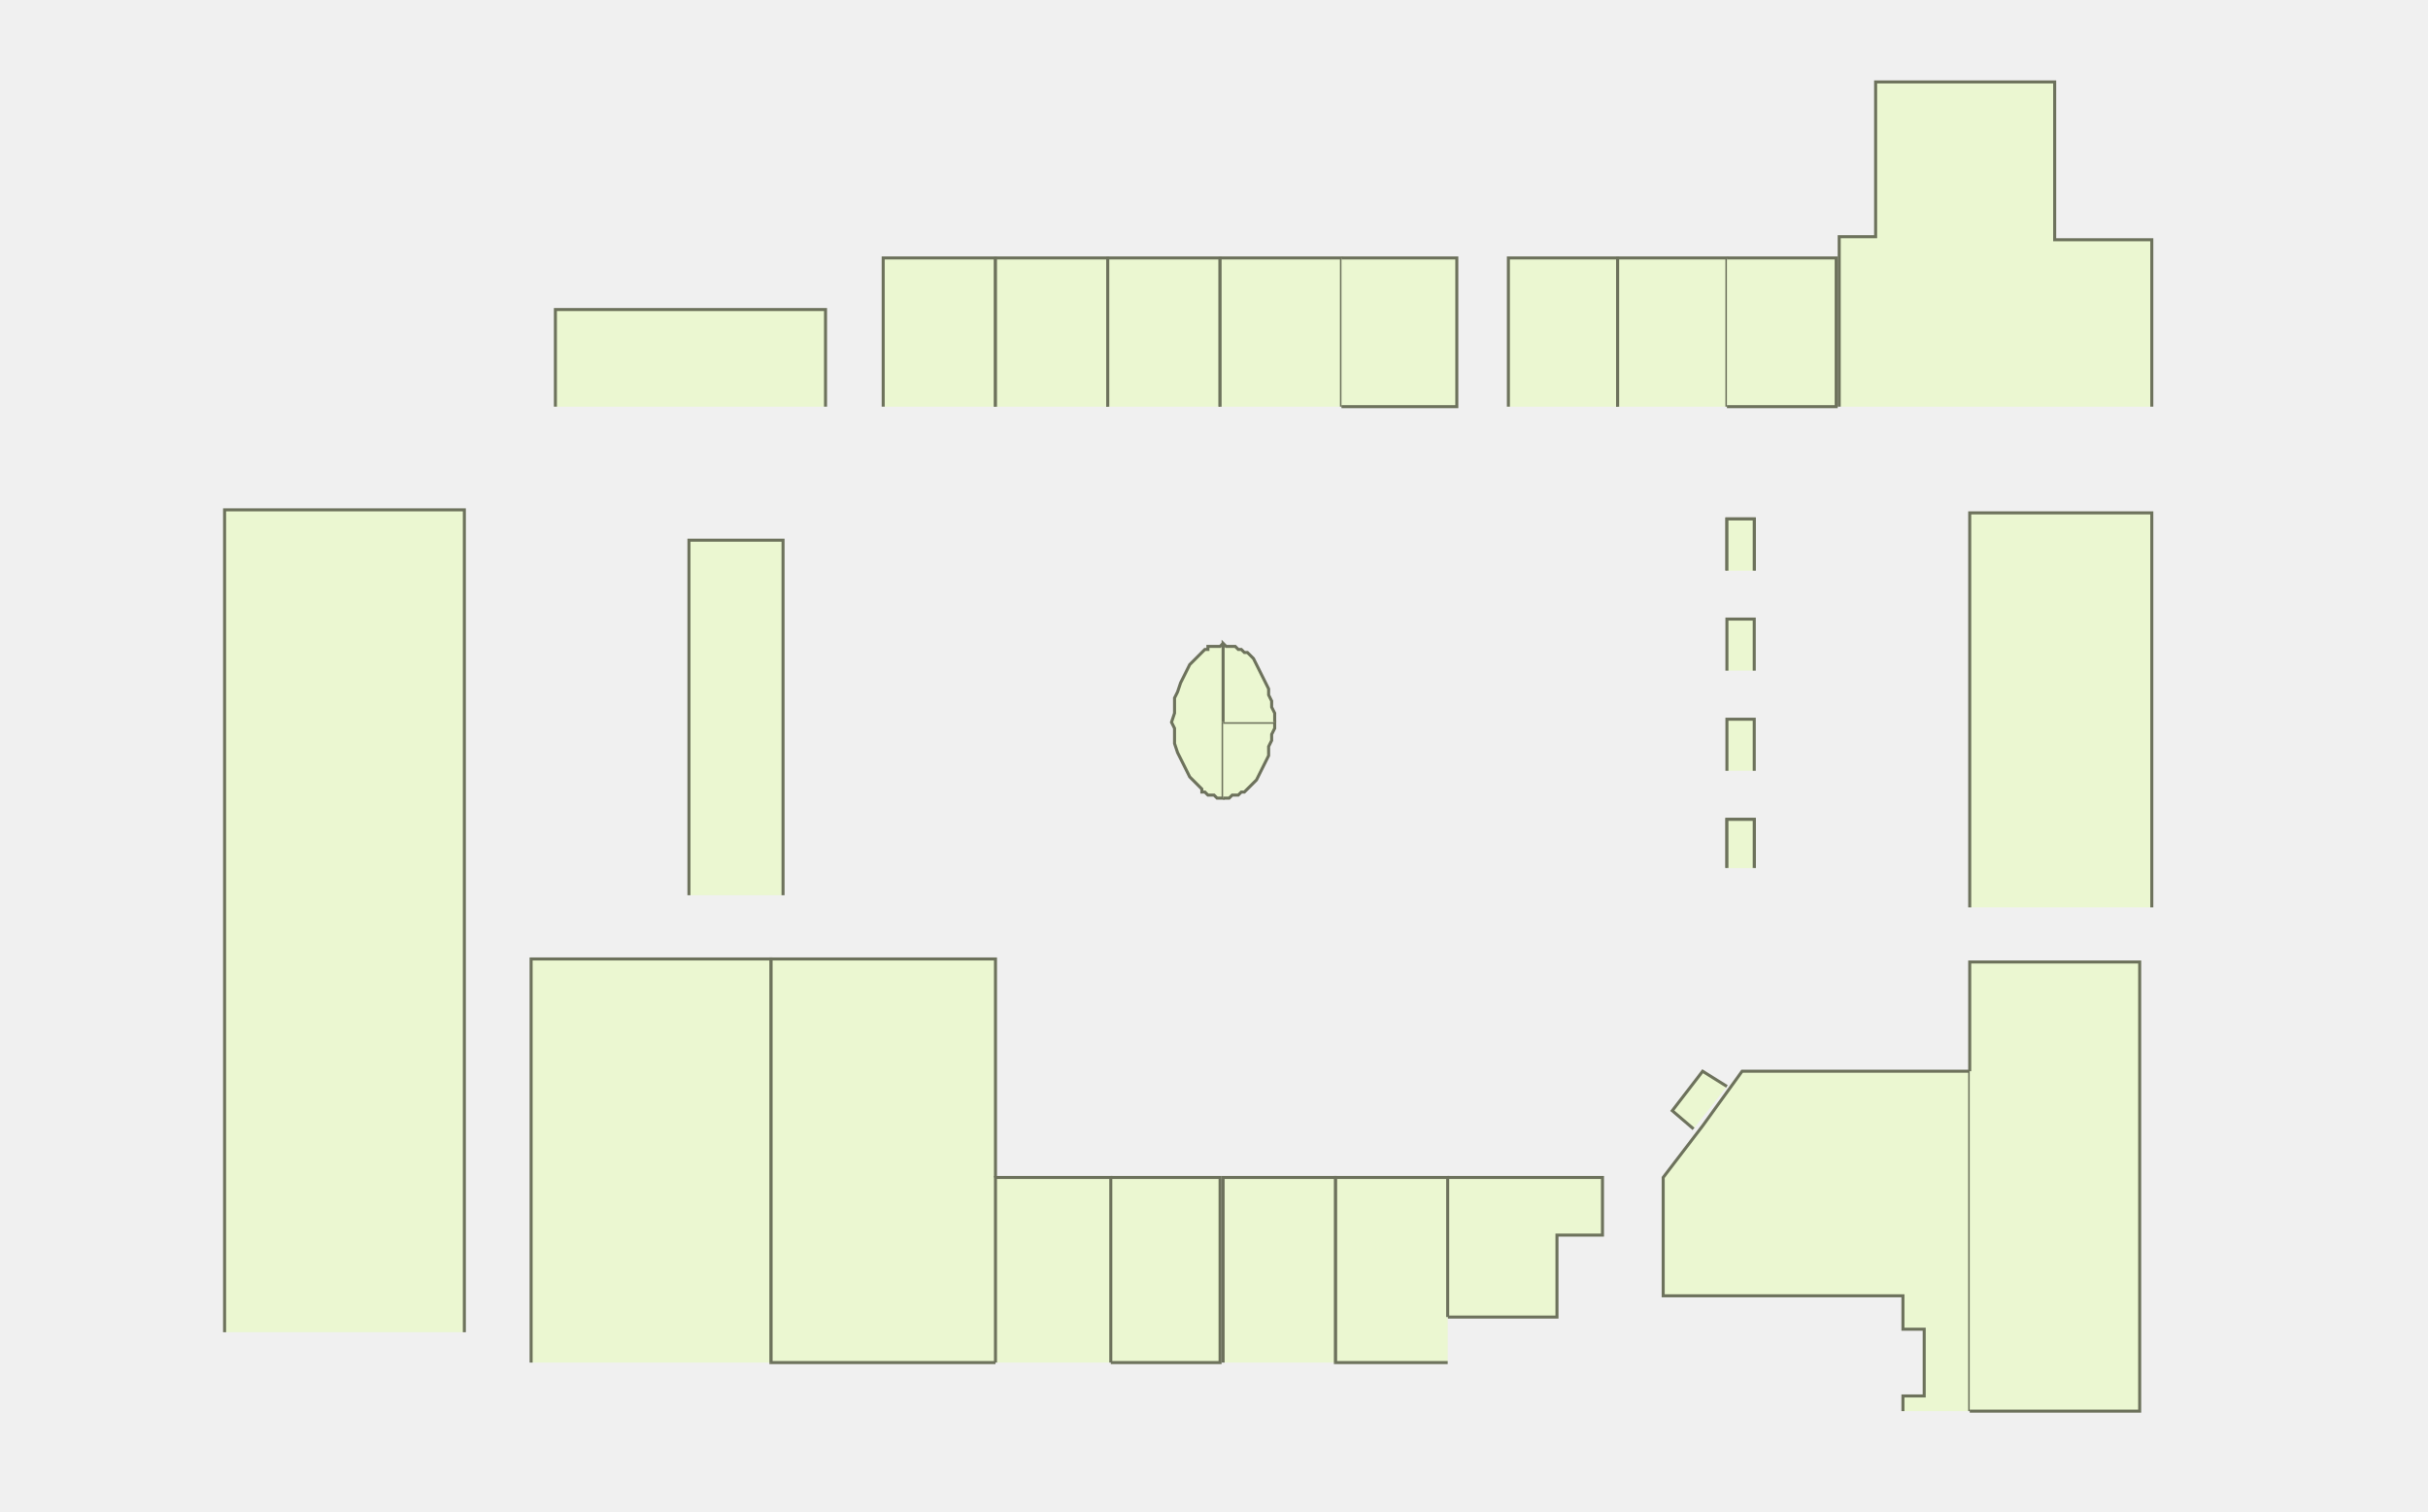
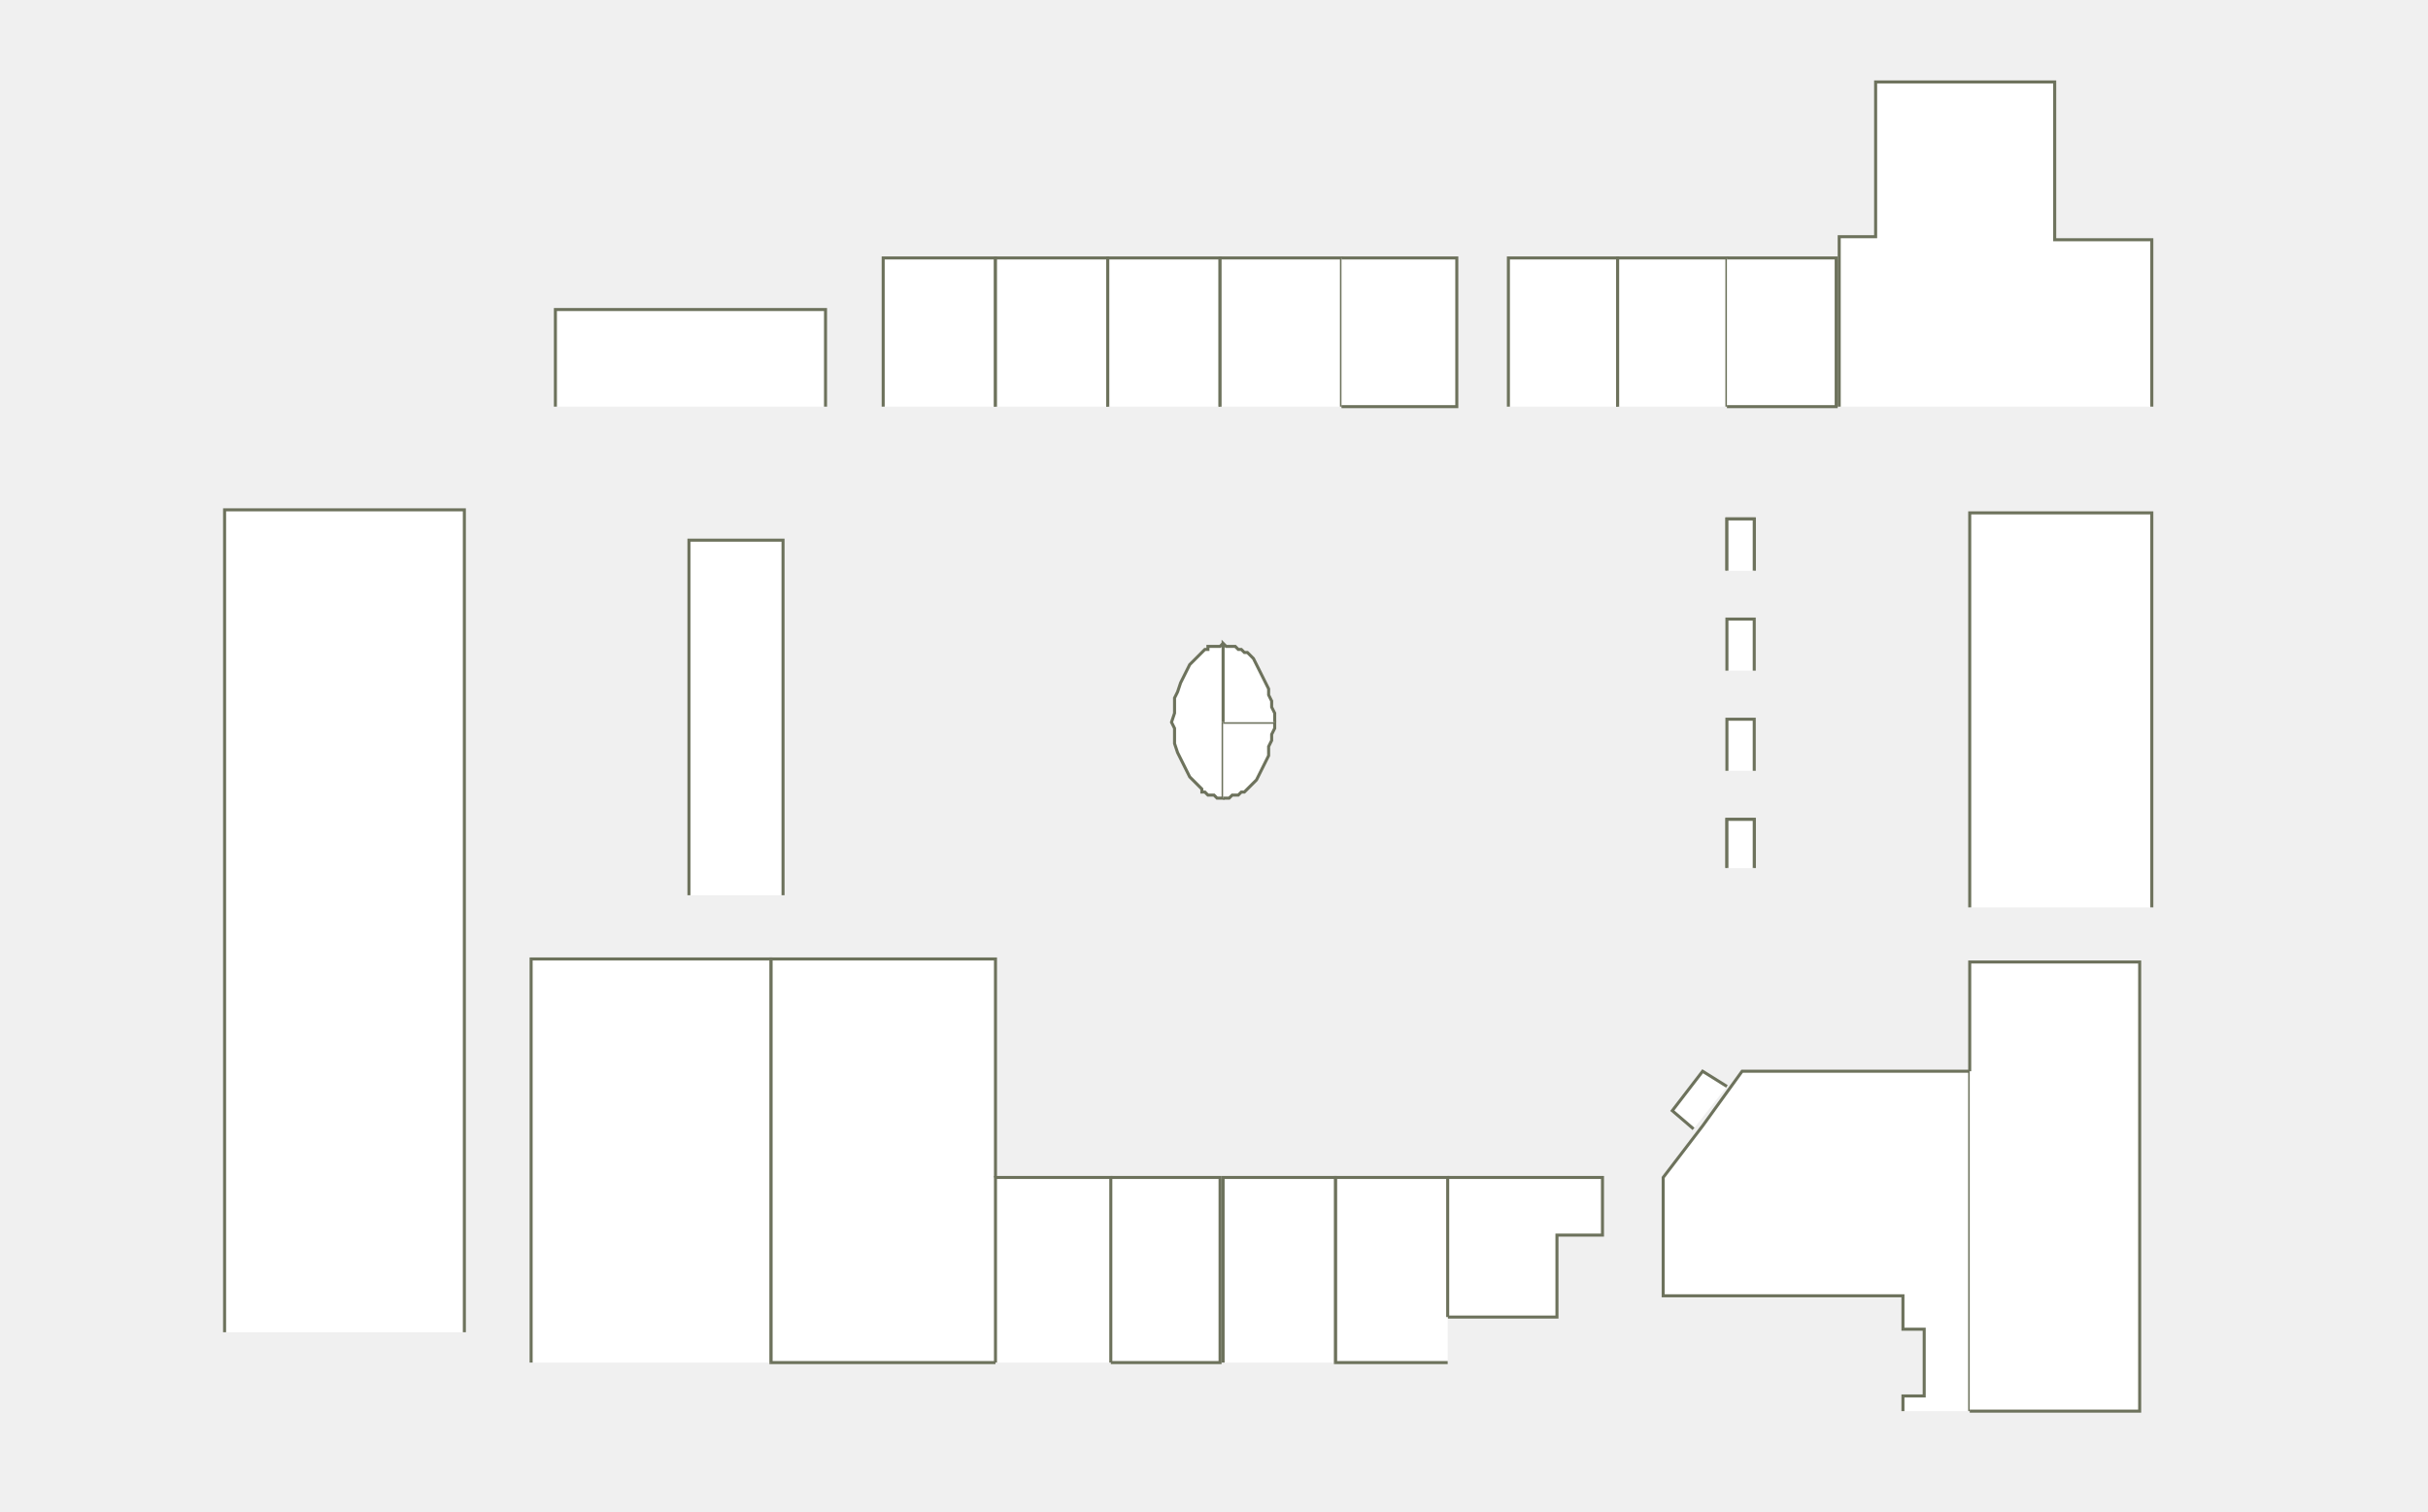
<svg xmlns="http://www.w3.org/2000/svg" baseProfile="full" height="498" version="1.1" width="800">
  <defs />
  <g id="5H01" stroke="red">
-     <polyline fill="#ebf7d1" points="649,299 649,169 709,169 709,299" stroke="#6d725c" />
+     <polyline fill="#FFFFFF" points="649,299 649,169 709,169 709,299" stroke="#6d725c" />
  </g>
  <g id="5H02" stroke="red">
-     <polyline fill="#ebf7d1" points="606,134 606,78 618,78 618,27 677,27 677,79 709,79 709,134" stroke="#6d725c" />
+     <polyline fill="#FFFFFF" points="606,134 606,78 618,78 618,27 677,27 677,79 709,79 709,134" stroke="#6d725c" />
  </g>
  <g id="5H03" stroke="red">
-     <polyline fill="#ebf7d1" points="328,449 254,449 254,316 328,316 328,388" stroke="#6d725c" />
+     <polyline fill="#FFFFFF" points="328,449 254,449 254,316 328,316 328,388" stroke="#6d725c" />
  </g>
  <g id="5T02A" stroke="red">
-     <polyline fill="#ebf7d1" points="403,238 403,263 402,263 402,263 401,263 400,262 399,262 398,262 398,262 397,261 396,261 396,260 394,258 392,256 391,254 390,252 389,250 388,248 387,245 387,243 387,240 386,238 387,235 387,233 387,230 388,228 389,225 390,223 391,221 392,219 394,217 396,215 396,215 397,214 398,214 398,213 399,213 400,213 401,213 402,213 402,213 403,212" stroke="#6d725c" />
+     <polyline fill="#FFFFFF" points="403,238 403,263 402,263 402,263 401,263 400,262 399,262 398,262 398,262 397,261 396,261 396,260 394,258 392,256 391,254 390,252 389,250 388,248 387,245 387,243 387,240 386,238 387,235 387,233 387,230 388,228 389,225 390,223 391,221 392,219 394,217 396,215 396,215 397,214 398,214 398,213 399,213 400,213 401,213 402,213 402,213 403,212" stroke="#6d725c" />
  </g>
  <g id="5T02B" stroke="red">
-     <polyline fill="#ebf7d1" points="403,238 420,238 420,240 419,242 419,244 418,246 418,249 417,251 416,253 415,255 414,257 413,258 412,259 411,260 410,261 409,261 408,262 407,262 406,262 405,263 404,263 403,263" stroke="#6d725c" />
+     <polyline fill="#FFFFFF" points="403,238 420,238 420,240 419,242 419,244 418,246 418,249 417,251 416,253 415,255 414,257 413,258 412,259 411,260 410,261 409,261 408,262 407,262 406,262 405,263 404,263 403,263" stroke="#6d725c" />
  </g>
  <g id="5T02C" stroke="red">
-     <polyline fill="#ebf7d1" points="403,238 403,212 404,213 405,213 406,213 407,213 408,214 409,214 410,215 411,215 412,216 413,217 414,219 415,221 416,223 417,225 418,227 418,229 419,231 419,233 420,235 420,238" stroke="#6d725c" />
+     <polyline fill="#FFFFFF" points="403,238 403,212 404,213 405,213 406,213 407,213 408,214 409,214 410,215 411,215 412,216 413,217 414,219 415,221 416,223 417,225 418,227 418,229 419,231 419,233 420,235 420,238" stroke="#6d725c" />
  </g>
  <g id="5Y01" stroke="red">
-     <polyline fill="#ebf7d1" points="227,295 227,178 258,178 258,295" stroke="#6d725c" />
+     <polyline fill="#FFFFFF" points="227,295 227,178 258,178 258,295" stroke="#6d725c" />
  </g>
  <g id="5Y02" stroke="red">
-     <polyline fill="#ebf7d1" points="175,449 175,316 254,316 254,449" stroke="#6d725c" />
+     <polyline fill="#FFFFFF" points="175,449 175,316 254,316 254,449" stroke="#6d725c" />
  </g>
  <g id="XAA5W01" stroke="red">
-     <polyline fill="#ebf7d1" points="569,254 569,237 578,237 578,254" stroke="#6d725c" />
+     <polyline fill="#FFFFFF" points="569,254 569,237 578,237 578,254" stroke="#6d725c" />
  </g>
  <g id="XAA5W02" stroke="red">
-     <polyline fill="#ebf7d1" points="569,221 569,204 578,204 578,221" stroke="#6d725c" />
+     <polyline fill="#FFFFFF" points="569,221 569,204 578,204 578,221" stroke="#6d725c" />
  </g>
  <g id="XAA5W04" stroke="red">
-     <polyline fill="#ebf7d1" points="558,372 551,366 561,353 569,358" stroke="#6d725c" />
+     <polyline fill="#FFFFFF" points="558,372 551,366 561,353 569,358" stroke="#6d725c" />
  </g>
  <g id="XAA5W06" stroke="red">
-     <polyline fill="#ebf7d1" points="569,286 569,270 578,270 578,286" stroke="#6d725c" />
+     <polyline fill="#FFFFFF" points="569,286 569,270 578,270 578,286" stroke="#6d725c" />
  </g>
  <g id="XAA5W06" stroke="red">
-     <polyline fill="#ebf7d1" points="569,286 569,270 578,270 578,286" stroke="#6d725c" />
+     <polyline fill="#FFFFFF" points="569,286 569,270 578,270 578,286" stroke="#6d725c" />
  </g>
  <g id="XAA5W06" stroke="red">
-     <polyline fill="#ebf7d1" points="569,188 569,171 578,171 578,188" stroke="#6d725c" />
+     <polyline fill="#FFFFFF" points="569,188 569,171 578,171 578,188" stroke="#6d725c" />
  </g>
  <g id="XAA5W06" stroke="red">
-     <polyline fill="#ebf7d1" points="569,188 569,171 578,171 578,188" stroke="#6d725c" />
+     <polyline fill="#FFFFFF" points="569,188 569,171 578,171 578,188" stroke="#6d725c" />
  </g>
  <g id="XAA5X01" stroke="red">
-     <polyline fill="#ebf7d1" points="291,134 291,85 328,85 328,134" stroke="#6d725c" />
+     <polyline fill="#FFFFFF" points="291,134 291,85 328,85 328,134" stroke="#6d725c" />
  </g>
  <g id="XAA5X02" stroke="red">
-     <polyline fill="#ebf7d1" points="328,134 328,85 365,85 365,134" stroke="#6d725c" />
+     <polyline fill="#FFFFFF" points="328,134 328,85 365,85 365,134" stroke="#6d725c" />
  </g>
  <g id="XAA5X03" stroke="red">
-     <polyline fill="#ebf7d1" points="365,134 365,85 402,85 402,134" stroke="#6d725c" />
+     <polyline fill="#FFFFFF" points="365,134 365,85 402,85 402,134" stroke="#6d725c" />
  </g>
  <g id="XAA5X04" stroke="red">
-     <polyline fill="#ebf7d1" points="402,134 402,85 442,85 442,134" stroke="#6d725c" />
+     <polyline fill="#FFFFFF" points="402,134 402,85 442,85 442,134" stroke="#6d725c" />
  </g>
  <g id="XAA5X05" stroke="red">
-     <polyline fill="#ebf7d1" points="442,85 480,85 480,134 442,134" stroke="#6d725c" />
+     <polyline fill="#FFFFFF" points="442,85 480,85 480,134 442,134" stroke="#6d725c" />
  </g>
  <g id="XAA5X06" stroke="red">
-     <polyline fill="#ebf7d1" points="497,134 497,85 533,85 533,134" stroke="#6d725c" />
+     <polyline fill="#FFFFFF" points="497,134 497,85 533,85 533,134" stroke="#6d725c" />
  </g>
  <g id="XAA5X07" stroke="red">
-     <polyline fill="#ebf7d1" points="533,134 533,85 569,85 569,134" stroke="#6d725c" />
+     <polyline fill="#FFFFFF" points="533,134 533,85 569,85 569,134" stroke="#6d725c" />
  </g>
  <g id="XAA5X08" stroke="red">
-     <polyline fill="#ebf7d1" points="569,85 605,85 605,134 569,134" stroke="#6d725c" />
+     <polyline fill="#FFFFFF" points="569,85 605,85 605,134 569,134" stroke="#6d725c" />
  </g>
  <g id="XAA5X09" stroke="red">
-     <polyline fill="#ebf7d1" points="477,388 528,388 528,407 513,407 513,434 477,434" stroke="#6d725c" />
+     <polyline fill="#FFFFFF" points="477,388 528,388 528,407 513,407 513,434 477,434" stroke="#6d725c" />
  </g>
  <g id="XAA5X10" stroke="red">
-     <polyline fill="#ebf7d1" points="477,449 440,449 440,388 477,388 477,434 477,434" stroke="#6d725c" />
+     <polyline fill="#FFFFFF" points="477,449 440,449 440,388 477,388 477,434 477,434" stroke="#6d725c" />
  </g>
  <g id="XAA5X11" stroke="red">
-     <polyline fill="#ebf7d1" points="403,449 403,388 440,388 440,449" stroke="#6d725c" />
+     <polyline fill="#FFFFFF" points="403,449 403,388 440,388 440,449" stroke="#6d725c" />
  </g>
  <g id="XAA5X12" stroke="red">
-     <polyline fill="#ebf7d1" points="366,388 402,388 402,449 366,449" stroke="#6d725c" />
+     <polyline fill="#FFFFFF" points="366,388 402,388 402,449 366,449" stroke="#6d725c" />
  </g>
  <g id="XAA5X13" stroke="red">
-     <polyline fill="#ebf7d1" points="328,449 328,388 366,388 366,449" stroke="#6d725c" />
+     <polyline fill="#FFFFFF" points="328,449 328,388 366,388 366,449" stroke="#6d725c" />
  </g>
  <g id="XAA5Z02" stroke="red">
-     <polyline fill="#ebf7d1" points="183,134 183,102 272,102 272,134" stroke="#6d725c" />
+     <polyline fill="#FFFFFF" points="183,134 183,102 272,102 272,134" stroke="#6d725c" />
  </g>
  <g id="XAA5Z03" stroke="red">
-     <polyline fill="#ebf7d1" points="627,465 627,460 634,460 634,438 627,438 627,427 627,427 548,427 548,388 561,371 574,353 649,353 649,465" stroke="#6d725c" />
+     <polyline fill="#FFFFFF" points="627,465 627,460 634,460 634,438 627,438 627,427 627,427 548,427 548,388 561,371 574,353 649,353 649,465" stroke="#6d725c" />
  </g>
  <g id="XAA5Z04" stroke="red">
-     <polyline fill="#ebf7d1" points="649,353 649,353 649,317 705,317 705,465 649,465" stroke="#6d725c" />
+     <polyline fill="#FFFFFF" points="649,353 649,353 649,317 705,317 705,465 649,465" stroke="#6d725c" />
  </g>
  <g id="XAA5Z06" stroke="red">
-     <polyline fill="#ebf7d1" points="74,439 74,168 153,168 153,439" stroke="#6d725c" />
+     <polyline fill="#FFFFFF" points="74,439 74,168 153,168 153,439" stroke="#6d725c" />
  </g>
</svg>
